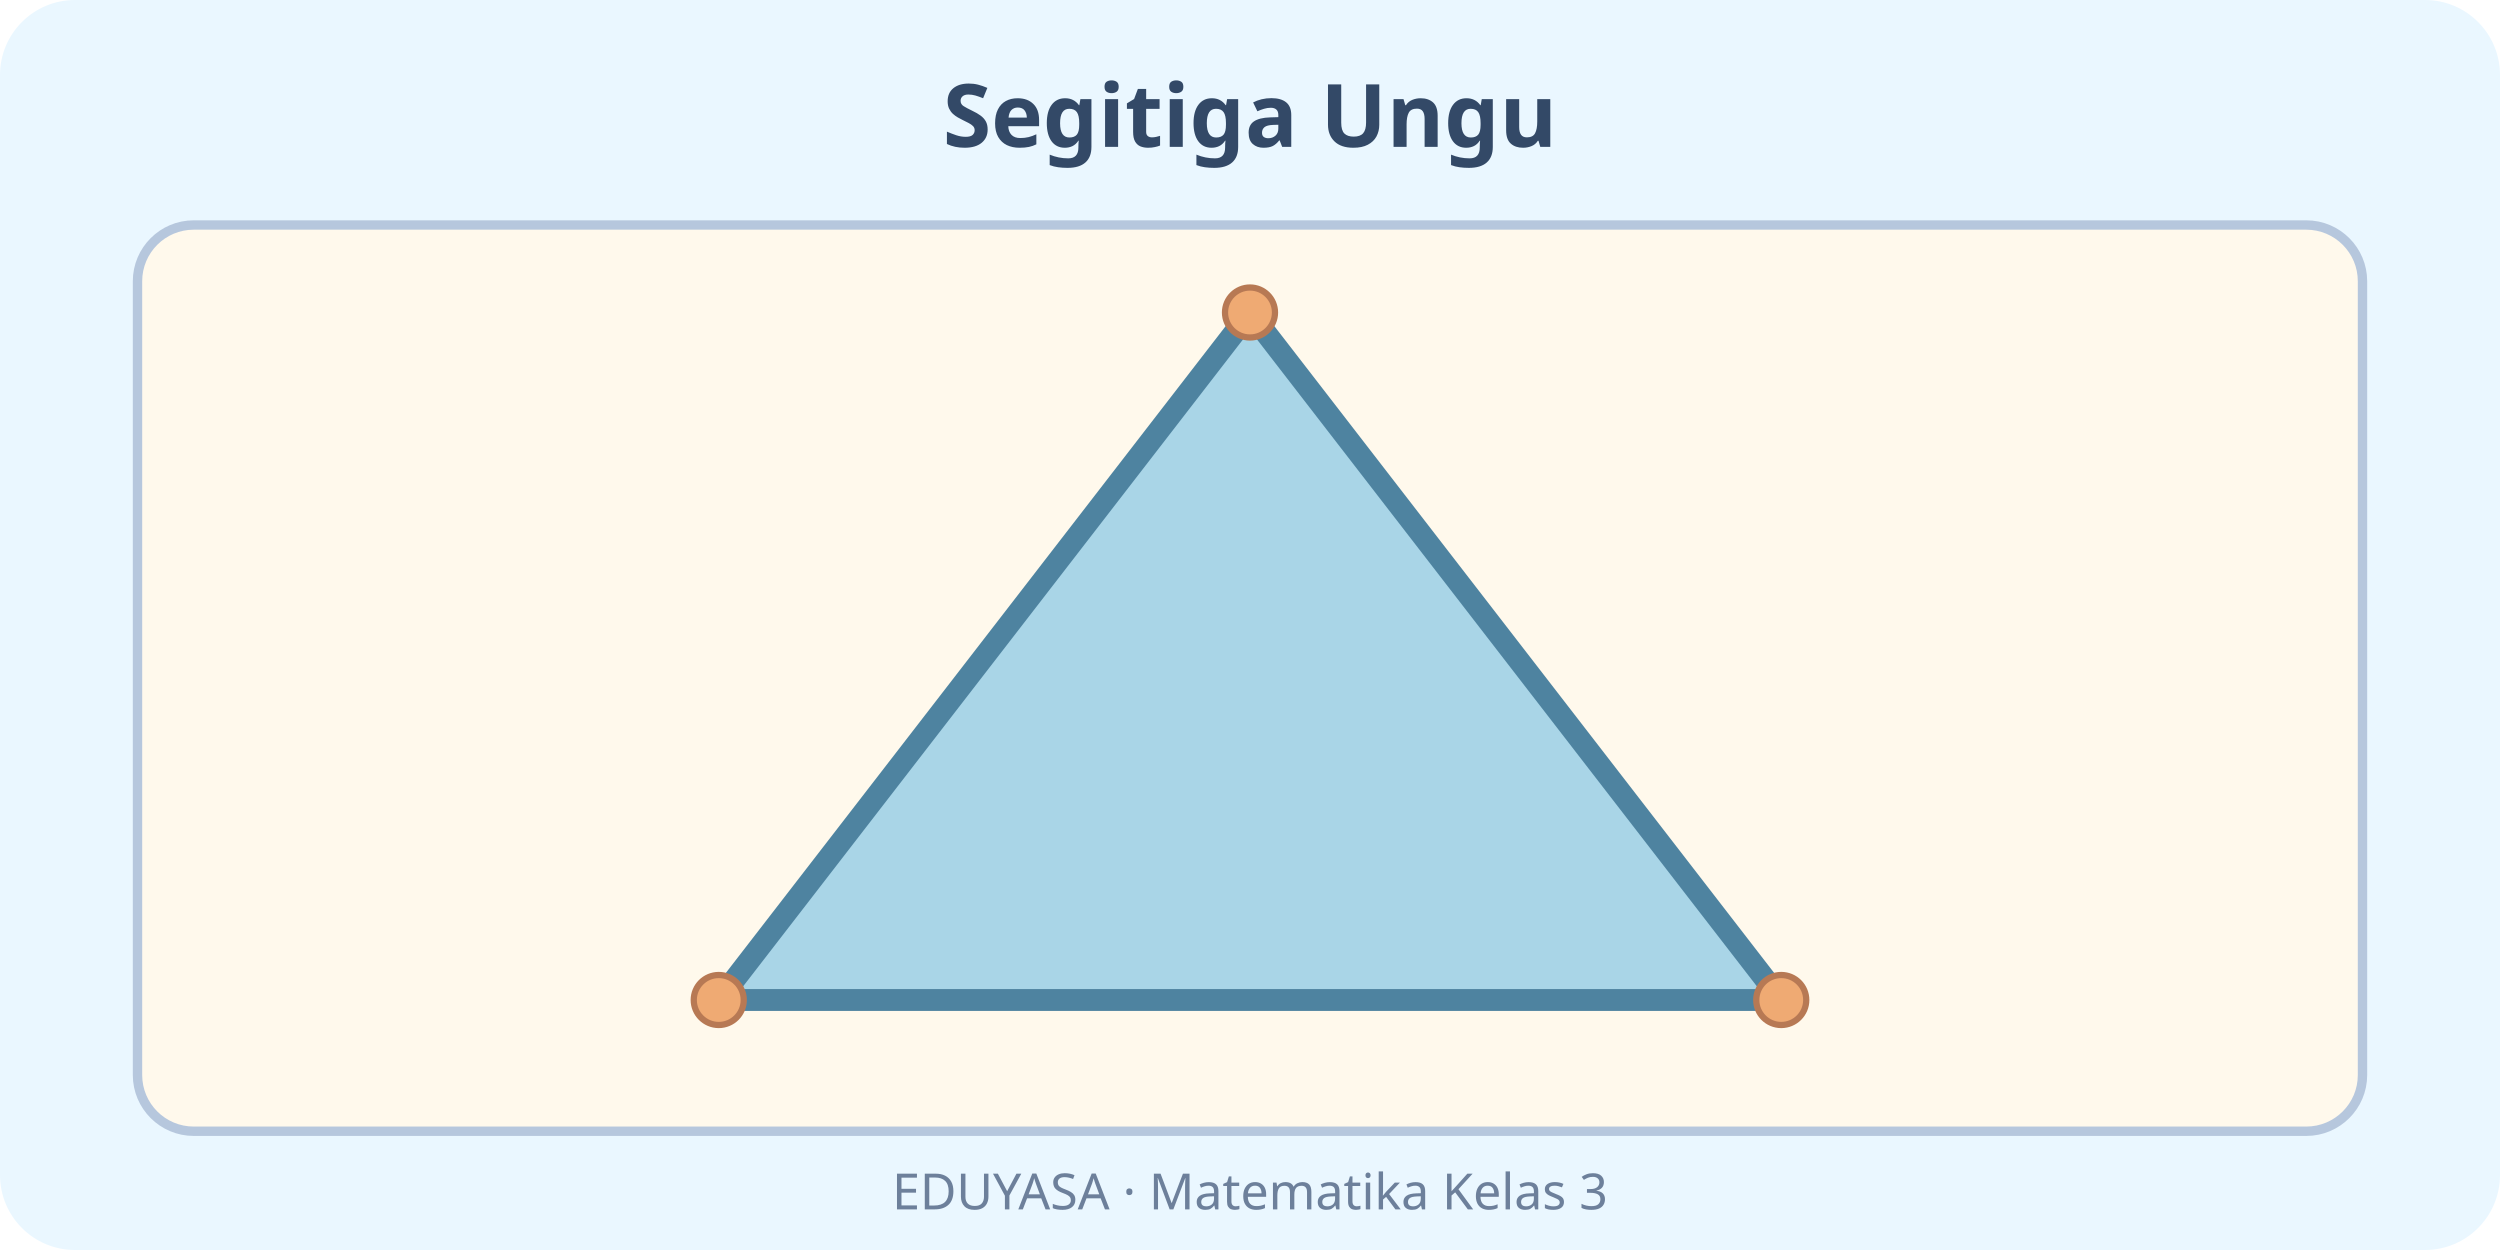
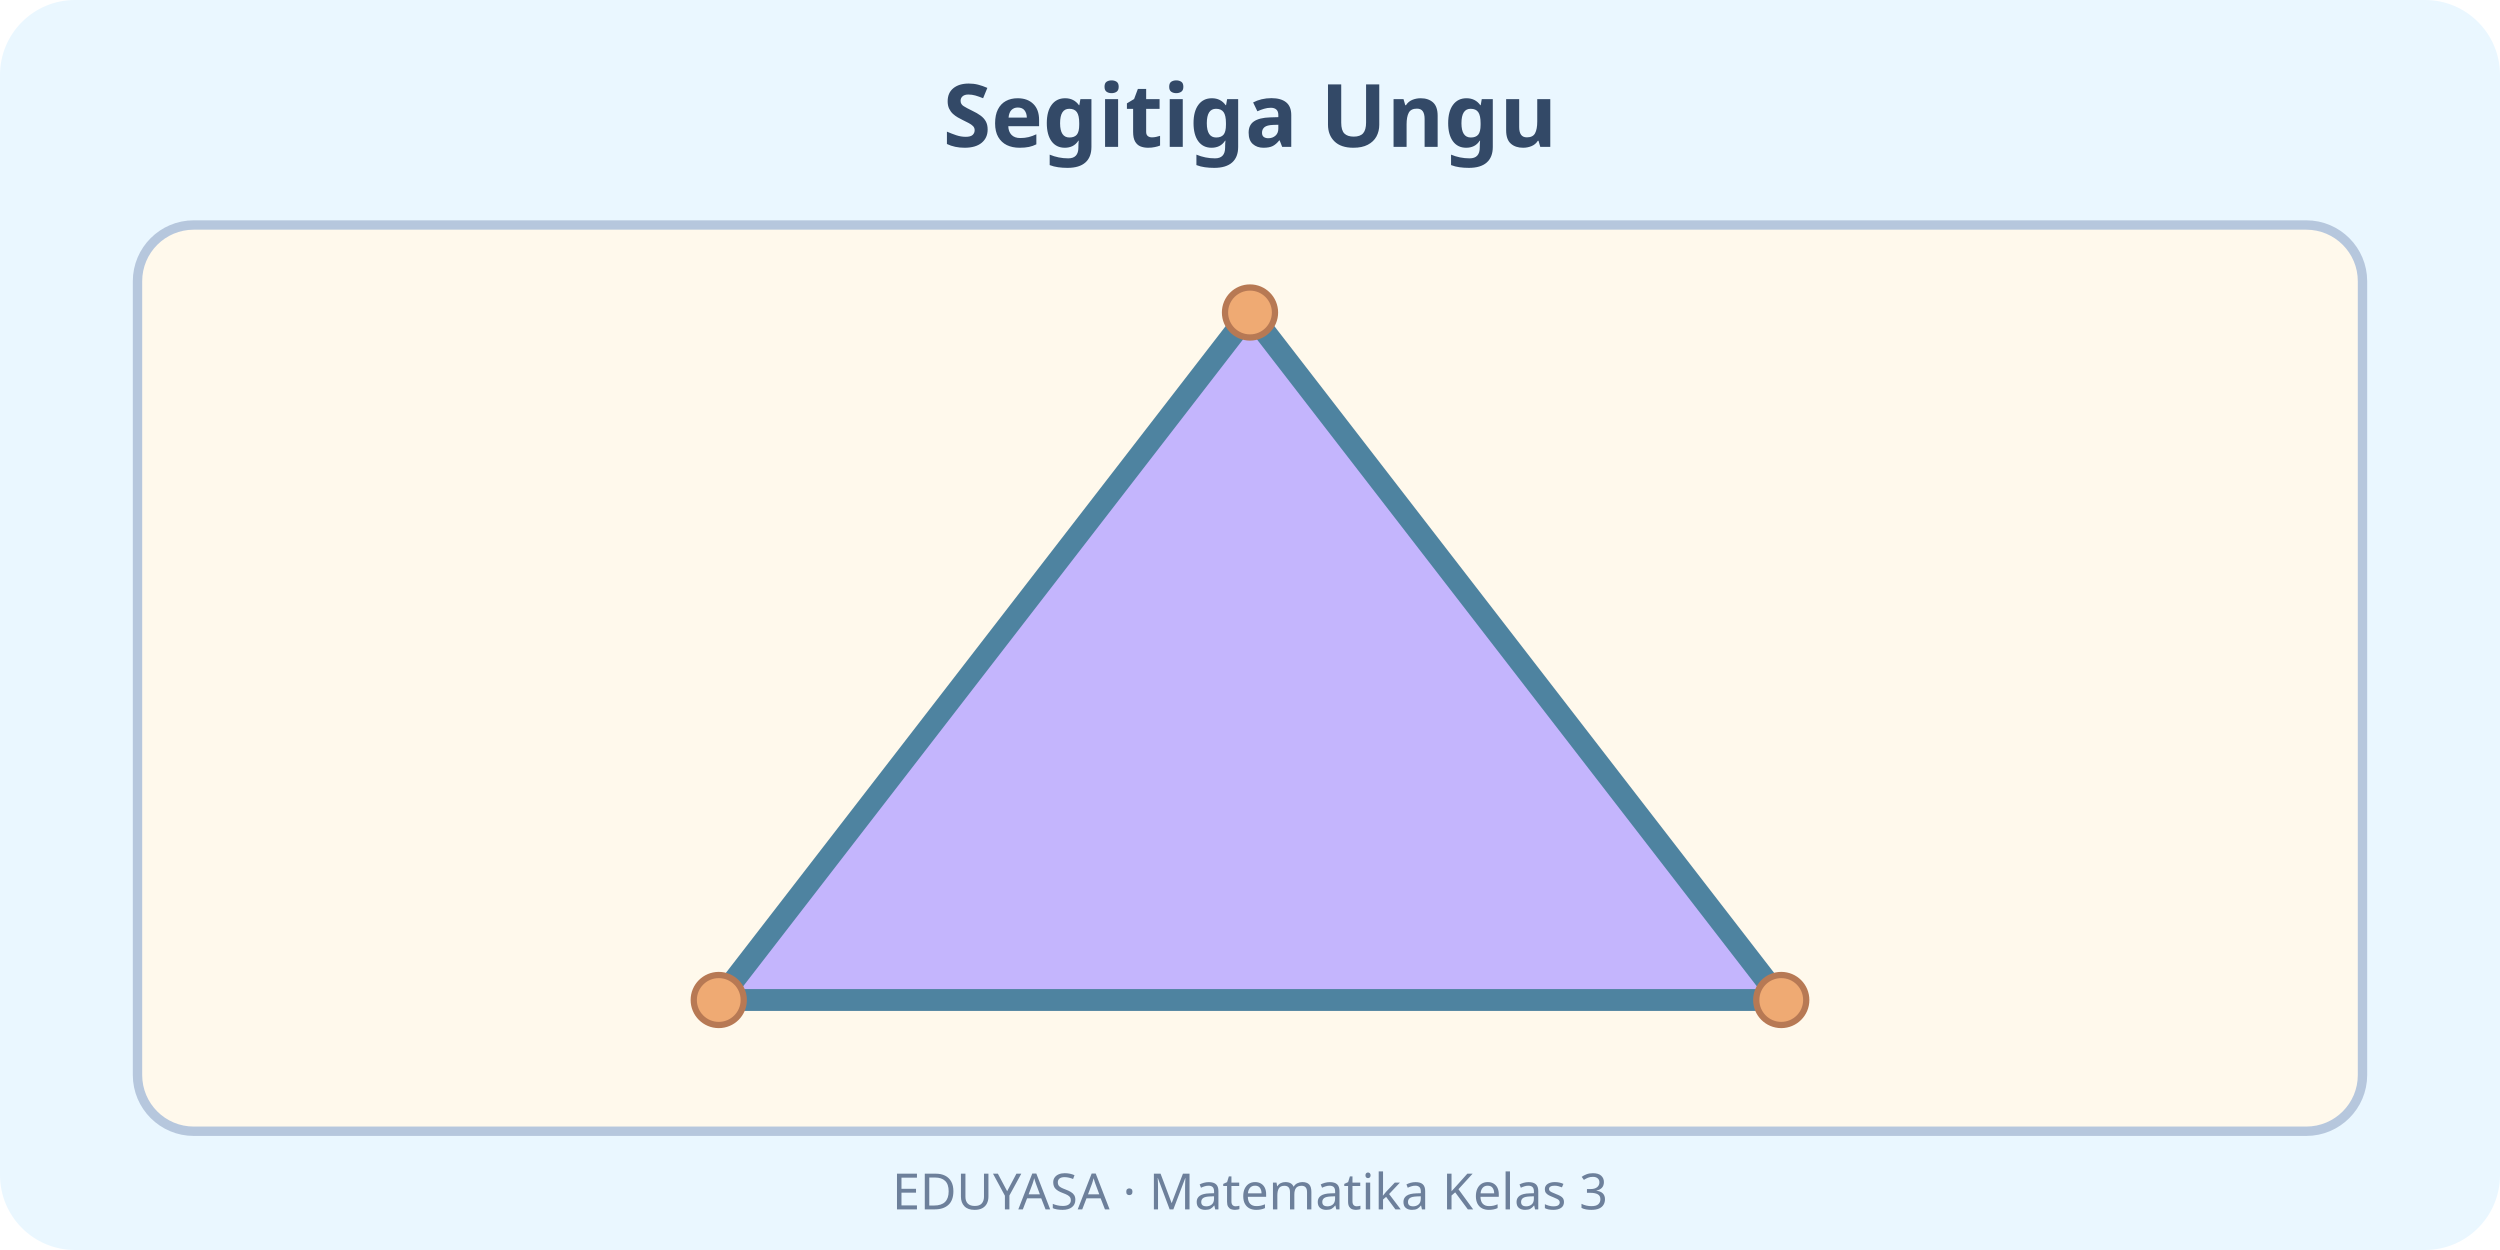
<svg xmlns="http://www.w3.org/2000/svg" viewBox="0 0 800 400" role="img" aria-labelledby="t d">
  <rect width="800" height="400" rx="24" fill="#eaf7ff" />
  <text x="400" y="47" font-size="28" font-family="sans-serif" font-weight="bold" text-anchor="middle" fill="#334967">Segitiga Ungu</text>
  <rect x="44" y="72" width="712" height="290" rx="18" fill="#fff9ec" stroke="#b6c7dd" stroke-width="3" />
-   <polygon points="400,100 570,320 230,320" fill="#a9d5e7" stroke="#4e83a0" stroke-width="7" />
+   <polygon points="400,100 570,320 230,320" fill="#c4b5fd" stroke="#4e83a0" stroke-width="7" />
  <circle cx="400" cy="100" r="8" fill="#efaa73" stroke="#b77954" stroke-width="2" />
  <circle cx="570" cy="320" r="8" fill="#efaa73" stroke="#b77954" stroke-width="2" />
  <circle cx="230" cy="320" r="8" fill="#efaa73" stroke="#b77954" stroke-width="2" />
  <text x="400" y="387" font-size="16" font-family="sans-serif" text-anchor="middle" fill="#6d809b">EDUYASA · Matematika Kelas 3</text>
</svg>
